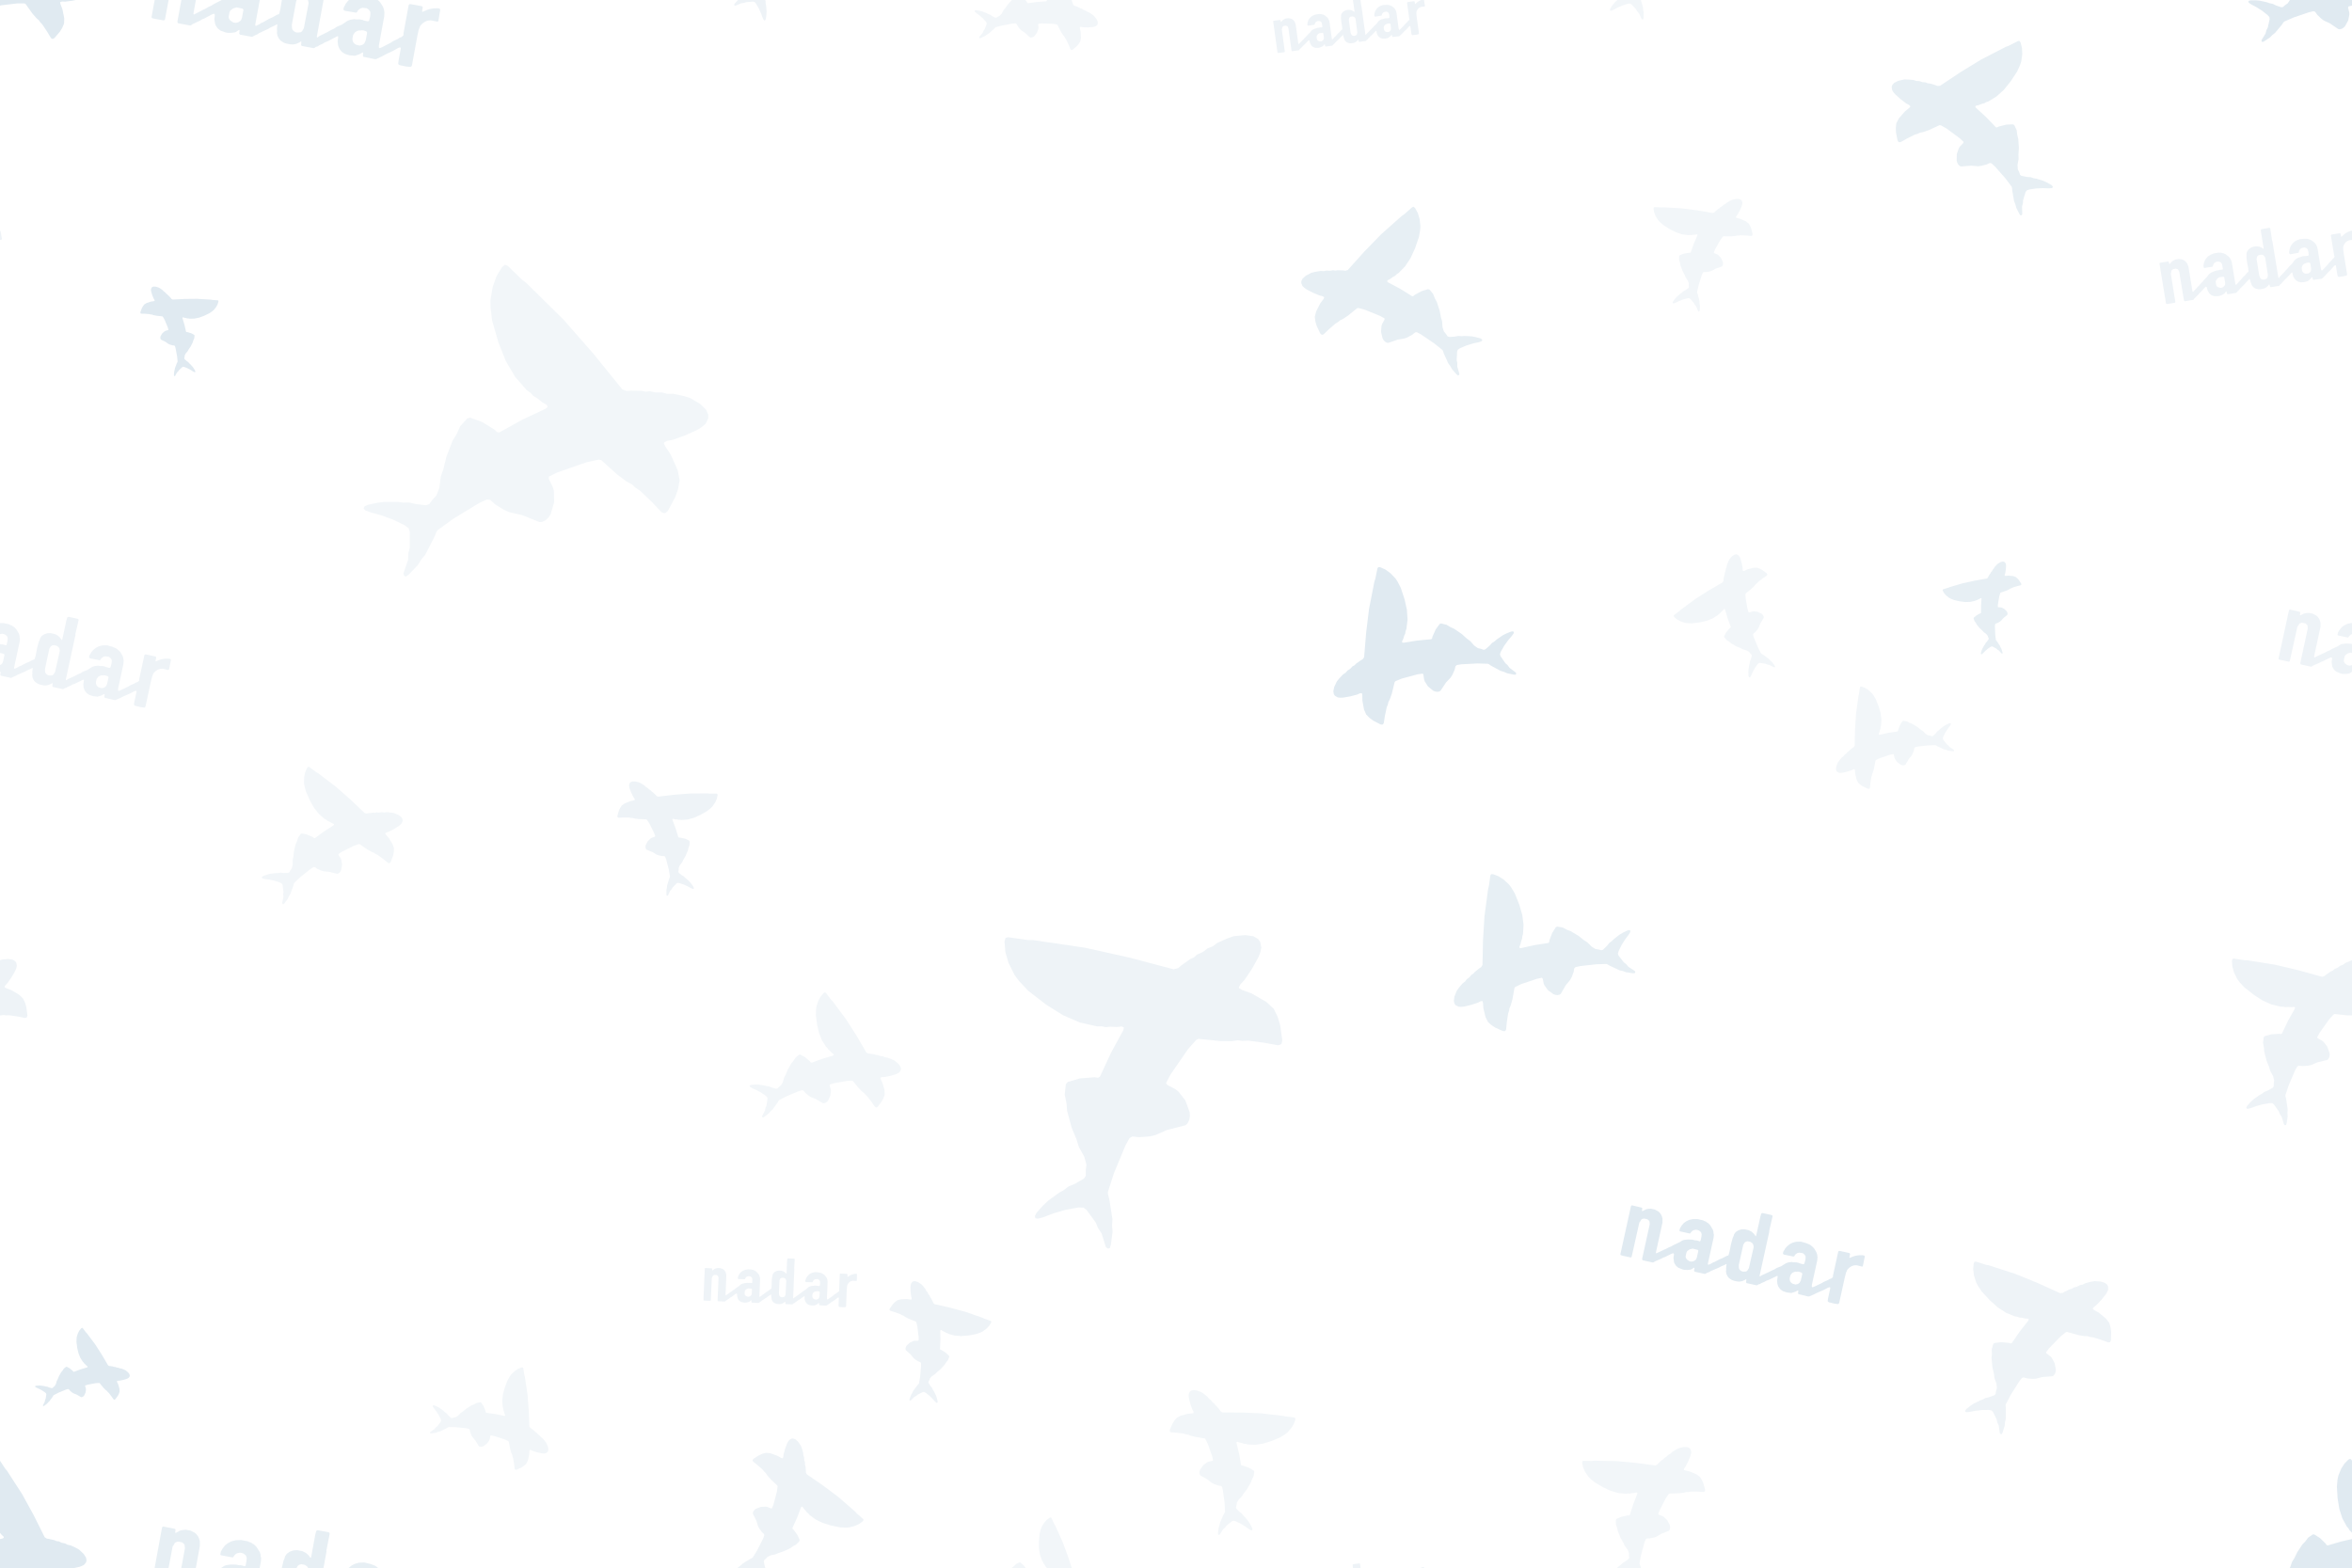
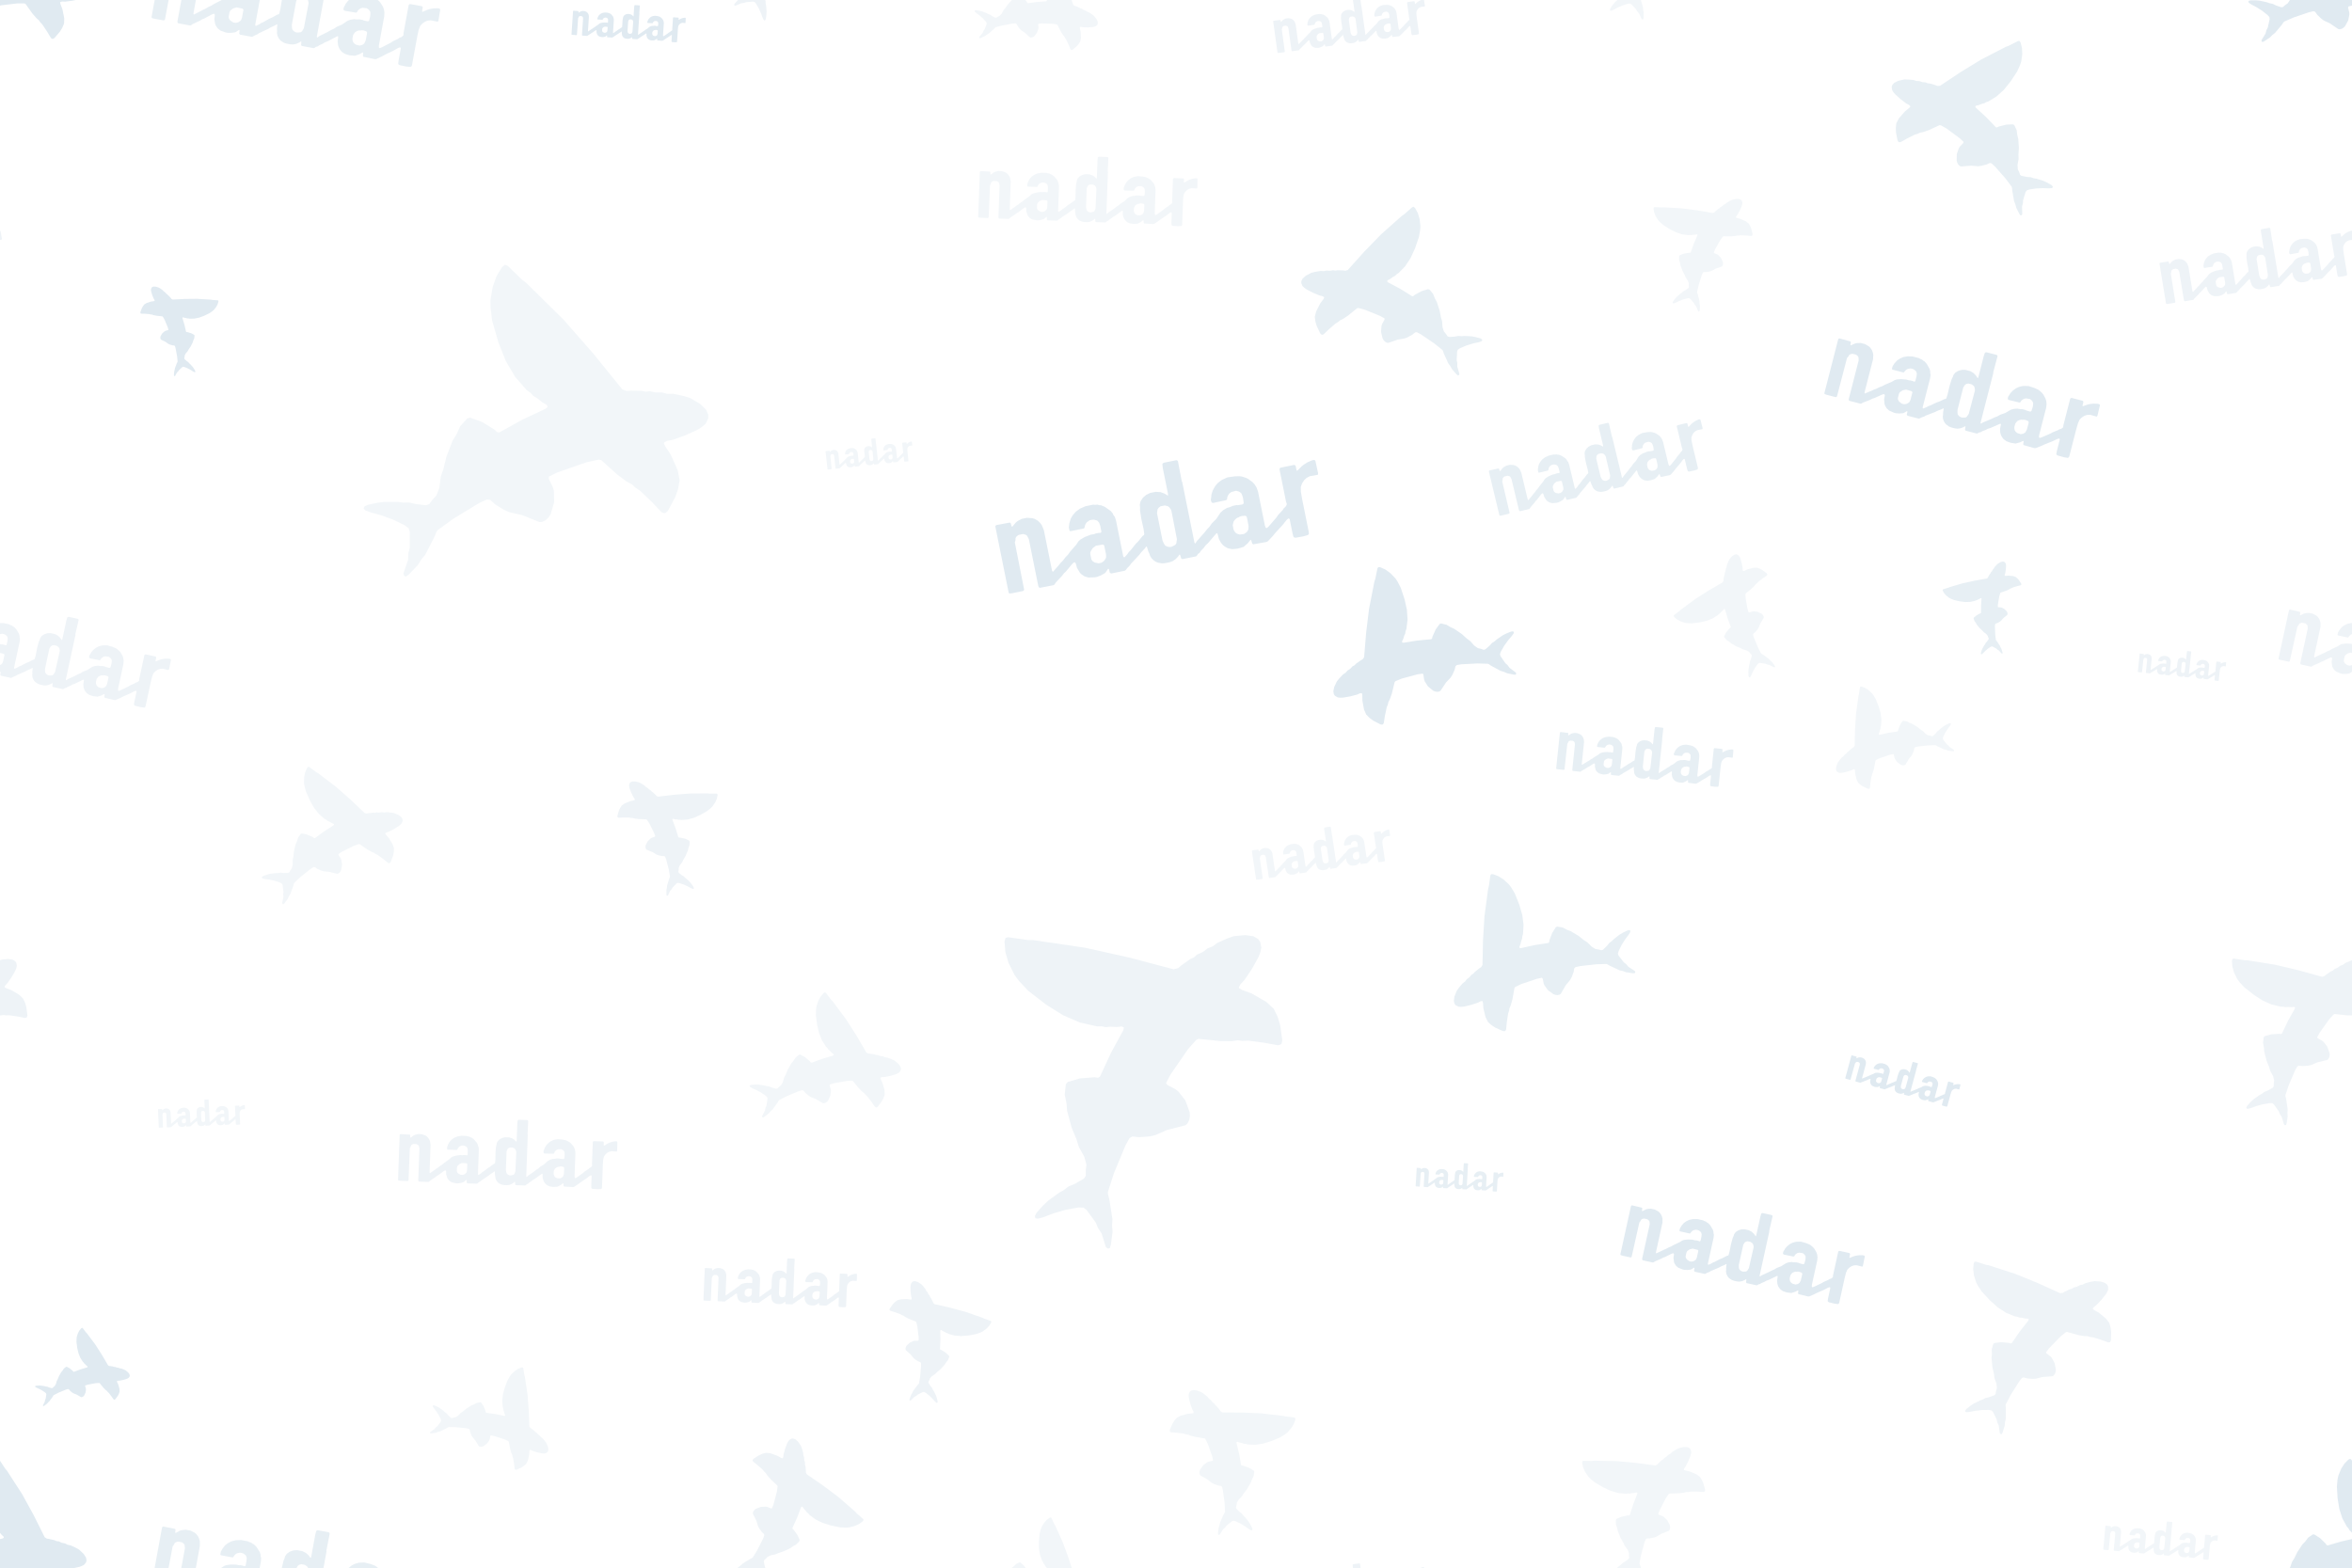
<svg xmlns="http://www.w3.org/2000/svg" width="1080" height="720" viewBox="0 0 1080 720">
  <defs>
    <path id="f" d="M104.2 23.1L101.4 21.9L97.2 21.2L94.6 21.4L90.8 22.0L88.8 22.8L86.9 23.0L84.6 23.9L82.5 24.2L81.2 24.9L79.5 25.2L76.0 26.5L74.5 27.2L72.8 27.2L58.2 18.8L43.5 11.1L25.8 3.4L24.0 2.9L17.2 0.0L16.2 0.0L15.5 1.2L14.8 5.0L14.9 9.2L15.9 14.1L16.9 16.6L19.2 20.9L24.2 27.5L29.2 32.9L34.5 37.1L40.2 40.1L41.8 40.5L43.2 41.2L44.9 41.5L47.1 42.2L49.0 42.5L49.6 43.1L49.1 44.0L42.6 50.8L36.4 58.2L35.6 58.4L34.5 57.9L29.1 56.9L24.5 57.0L23.6 57.6L22.2 61.2L22.0 64.5L21.5 67.2L21.5 73.6L22.1 78.1L22.2 81.1L23.2 85.1L23.2 88.1L22.4 90.1L21.9 92.0L21.0 92.8L17.2 93.8L14.8 94.1L12.6 95.0L10.9 95.4L6.2 97.2L3.8 98.5L0.9 100.4L0.0 101.4L0.0 102.2L0.8 102.6L2.9 102.6L6.8 102.2L11.5 102.1L16.2 102.5L18.0 103.0L18.9 104.1L21.0 109.6L21.2 111.5L22.0 113.9L22.2 119.2L22.8 119.9L23.5 119.9L24.2 118.8L26.0 114.5L26.5 112.0L27.2 109.9L28.0 102.5L28.0 100.6L28.2 99.8L32.1 93.8L38.8 85.1L41.0 82.8L42.2 82.5L44.5 83.4L48.2 84.1L50.5 84.2L55.1 83.5L62.0 83.6L62.9 83.2L63.9 82.1L64.5 80.8L64.8 79.4L64.4 74.8L62.8 71.0L61.9 69.8L59.5 67.6L59.2 66.8L61.6 64.2L70.2 56.9L74.0 54.4L74.9 54.2L82.5 57.1L86.5 58.2L88.8 58.5L90.2 59.1L92.4 59.6L97.9 61.9L102.5 64.1L103.4 64.1L103.9 63.9L104.5 62.8L105.2 57.1L105.1 54.0L104.5 50.8L102.5 47.6L98.1 43.2L95.0 41.0L94.2 40.2L94.2 39.8L95.0 38.9L96.8 37.8L100.5 34.6L104.0 31.0L105.1 29.5L105.9 28.0L106.1 25.8L105.6 24.5Z" />
    <path id="n" fill-rule="evenodd" d="M306.8 26.5L306.5 25.8L305.8 25.3L303.8 25.3L299.2 26.3L295.5 27.7L293.0 29.0L288.5 32.0L288.0 32.0L287.7 31.7L287.7 27.5L287.3 26.7L286.5 26.2L273.8 26.2L272.8 26.5L272.2 27.5L272.2 58.5L272.5 60.8L272.0 61.8L270.7 63.2L268.8 64.3L267.5 65.7L262.5 69.3L260.2 71.5L251.8 78.0L249.7 79.3L248.7 78.8L248.3 76.5L248.3 44.3L247.7 40.0L246.5 36.8L245.0 34.3L241.3 30.3L239.5 29.0L236.2 27.2L234.2 26.5L229.7 25.7L222.8 25.3L217.5 26.5L215.8 27.2L212.7 28.8L209.7 31.2L206.7 34.8L204.7 38.5L204.3 40.2L203.7 41.7L203.3 43.0L203.5 45.3L204.0 45.8L205.0 46.2L217.5 46.0L218.5 45.2L218.8 43.8L219.8 42.2L221.5 40.5L223.7 39.5L228.2 39.2L230.8 40.5L232.5 42.3L233.0 44.2L233.3 47.0L233.0 52.0L232.2 52.8L231.3 53.0L227.0 52.8L226.0 52.5L222.5 52.5L219.2 53.2L216.8 53.3L212.8 54.7L209.8 56.5L204.8 61.5L199.8 64.8L197.0 67.5L194.5 69.2L190.8 72.3L182.8 78.3L181.0 80.2L180.5 79.8L180.3 79.3L180.3 21.2L180.0 20.2L180.2 1.3L179.8 0.5L179.0 0.0L167.0 0.0L165.7 0.5L165.3 1.2L165.0 4.8L165.0 29.2L164.8 30.7L164.5 31.0L161.8 28.5L158.5 26.5L154.2 25.3L148.8 25.3L144.8 26.3L142.2 27.7L140.8 28.7L138.3 31.3L137.0 34.3L136.8 36.7L136.2 39.3L135.8 47.5L136.0 57.3L135.7 62.2L135.0 63.0L133.8 63.5L129.0 67.5L126.0 69.5L120.3 74.3L118.0 75.8L116.7 77.2L113.3 79.7L112.7 79.7L112.2 78.7L112.2 44.7L111.8 40.8L110.8 38.7L110.5 37.2L109.2 34.7L104.5 29.7L101.2 27.5L99.8 27.2L98.2 26.3L95.7 26.0L94.3 25.5L86.8 25.5L81.3 26.7L76.7 28.8L73.3 31.5L70.8 34.3L68.7 38.3L67.5 42.0L67.5 45.0L68.2 45.7L81.2 45.7L81.8 45.2L82.7 43.2L83.7 41.7L85.0 40.5L88.0 39.2L90.5 39.2L92.2 39.5L94.5 40.7L95.2 41.3L96.3 43.3L96.7 46.5L96.7 51.7L96.3 52.5L95.7 52.8L93.5 52.5L91.0 52.5L89.7 52.8L86.3 52.7L80.5 53.7L76.0 55.2L73.8 56.5L71.0 59.3L64.2 64.5L61.5 67.0L59.2 68.5L55.7 71.5L53.2 73.2L51.3 74.8L44.7 79.8L44.2 79.3L44.0 78.3L44.0 39.7L43.0 34.8L41.8 32.3L40.2 30.0L37.7 27.8L35.7 26.7L30.8 25.3L25.8 25.3L21.7 26.5L19.7 27.5L15.7 30.7L15.3 30.7L15.0 30.2L14.8 27.3L14.5 26.8L13.8 26.5L1.0 26.3L0.2 27.0L0.0 27.5L0.0 90.7L0.3 91.5L0.8 91.8L3.3 92.0L13.3 92.0L14.3 91.7L14.8 90.8L15.0 45.7L16.0 43.8L16.5 41.8L17.5 40.7L19.3 39.7L20.2 39.5L24.2 39.5L26.5 40.7L27.5 41.8L28.5 45.3L28.5 90.2L28.8 91.5L29.7 92.2L43.0 92.2L43.7 91.8L45.3 90.2L52.3 85.2L54.8 83.0L56.2 82.3L63.7 76.3L65.2 75.3L66.2 75.0L66.8 75.5L67.2 76.3L67.5 80.7L69.3 85.8L70.3 87.3L72.7 89.8L76.2 91.7L82.2 92.7L84.5 92.7L88.3 92.0L92.2 90.7L93.2 90.0L95.7 87.5L96.3 87.3L96.7 88.0L96.8 91.3L98.0 92.2L111.0 92.2L112.0 91.7L113.7 90.2L116.7 88.2L117.8 87.0L127.3 80.2L129.2 78.5L133.7 75.3L135.0 74.0L135.5 74.0L135.8 74.5L136.2 78.7L136.8 81.2L137.0 83.2L138.0 85.8L139.5 88.0L141.2 89.7L142.8 90.8L146.5 92.3L149.5 92.7L153.7 92.7L156.7 92.3L159.8 91.0L162.7 89.0L164.2 87.5L164.8 87.7L165.2 91.5L166.2 92.2L179.2 92.2L180.0 91.8L181.5 90.3L183.0 89.7L184.7 88.0L188.0 85.7L189.8 84.0L192.7 82.2L202.2 74.8L202.8 74.8L203.2 75.3L203.5 80.5L204.7 84.3L205.7 86.2L207.0 88.0L209.2 90.0L210.3 90.8L214.0 92.3L219.0 92.8L224.7 92.3L229.3 89.7L232.3 87.2L232.7 87.2L233.0 87.7L233.3 90.8L234.0 91.7L246.8 92.0L248.3 91.5L253.5 87.8L257.2 84.8L264.8 79.3L269.3 75.5L271.0 74.5L271.7 74.5L272.3 75.3L272.3 88.8L272.5 92.0L272.8 92.8L274.2 93.5L281.5 93.7L286.3 93.3L287.3 92.3L287.5 90.8L287.5 59.2L287.7 52.2L288.5 47.8L289.7 45.7L290.8 44.2L293.0 42.0L295.5 40.5L298.8 39.5L306.3 39.7L306.7 39.3L307.0 38.3ZM95.7 64.0L96.7 65.0L96.7 73.7L96.3 76.2L95.7 77.3L93.8 79.2L92.3 80.0L90.7 80.5L88.2 80.5L84.7 79.0L83.0 77.3L82.3 75.5L82.3 70.3L82.7 68.8L83.2 68.0L85.5 65.5L89.0 63.8ZM232.3 64.0L233.2 65.0L233.3 66.8L233.2 74.0L232.3 77.3L230.5 79.2L227.7 80.5L223.5 80.2L221.2 79.0L220.0 77.8L219.0 75.7L218.7 74.0L218.8 70.2L220.3 67.0L222.3 65.3L224.3 64.3L225.8 64.2L226.8 63.7L229.0 63.5ZM155.8 39.5L159.8 39.5L162.5 40.7L163.7 42.0L164.7 44.2L165.0 45.7L164.8 72.8L163.5 76.5L162.2 77.8L158.5 78.8L156.7 78.7L154.7 78.0L152.8 76.5L152.0 74.5L151.3 71.5L151.3 45.2L152.5 41.8L153.8 40.5Z" />
  </defs>
  <use href="#f" fill="#eef3f7" transform="translate(935.0 616.9) rotate(-5.5) scale(0.667 0.667) translate(-53.1 -59.9)" />
  <use href="#f" fill="#f2f6f9" transform="translate(868.2 342.5) rotate(-58.8) scale(-0.434 0.434) translate(-53.1 -59.9)" />
  <use href="#f" fill="#f2f6f9" transform="translate(153.1 387.9) rotate(13.7) scale(0.534 0.534) translate(-53.1 -59.9)" />
  <use href="#f" fill="#e7eff4" transform="translate(706.2 443.2) rotate(-58.9) scale(-0.667 0.667) translate(-53.1 -59.9)" />
  <use href="#f" fill="#e0eaf1" transform="translate(38.5 633.3) rotate(29.7) scale(0.334 0.334) translate(-53.1 -59.9)" />
  <use href="#f" fill="#e0eaf1" transform="translate(1118.5 633.3) rotate(29.7) scale(0.334 0.334) translate(-53.1 -59.9)" />
  <use href="#f" fill="#e7eff4" transform="translate(638.2 140.6) rotate(-18.2) scale(-0.667 0.667) translate(-53.1 -59.9)" />
  <use href="#f" fill="#e0eaf1" transform="translate(-2.5 -3.1) rotate(33.6) scale(0.667 0.667) translate(-53.1 -59.9)" />
  <use href="#f" fill="#e0eaf1" transform="translate(-2.5 716.9) rotate(33.6) scale(0.667 0.667) translate(-53.1 -59.9)" />
  <use href="#f" fill="#e0eaf1" transform="translate(1077.5 -3.1) rotate(33.6) scale(0.667 0.667) translate(-53.1 -59.9)" />
  <use href="#f" fill="#e0eaf1" transform="translate(1077.5 716.9) rotate(33.6) scale(0.667 0.667) translate(-53.1 -59.9)" />
  <use href="#f" fill="#f2f6f9" transform="translate(248.0 208.1) rotate(21.1) scale(1.251 1.251) translate(-53.1 -59.9)" />
  <use href="#f" fill="#e7eff4" transform="translate(914.3 278.3) rotate(-39.9) scale(0.334 0.334) translate(-53.1 -59.9)" />
  <use href="#f" fill="#f2f6f9" transform="translate(226.5 655.4) rotate(58.0) scale(0.434 0.434) translate(-53.1 -59.9)" />
  <use href="#f" fill="#eef3f7" transform="translate(359.2 -25.9) rotate(64.5) scale(-0.534 0.534) translate(-53.1 -59.9)" />
  <use href="#f" fill="#eef3f7" transform="translate(359.2 694.1) rotate(64.5) scale(-0.534 0.534) translate(-53.1 -59.9)" />
  <use href="#f" fill="#eef3f7" transform="translate(525.8 491.1) rotate(-15.1) scale(1.251 1.251) translate(-53.1 -59.9)" />
  <use href="#f" fill="#eef3f7" transform="translate(425.8 615.2) rotate(42.7) scale(-0.434 0.434) translate(-53.1 -59.9)" />
  <use href="#f" fill="#f2f6f9" transform="translate(476.9 6.9) rotate(42.2) scale(0.434 0.434) translate(-53.1 -59.9)" />
  <use href="#f" fill="#f2f6f9" transform="translate(476.9 726.9) rotate(42.2) scale(0.434 0.434) translate(-53.1 -59.9)" />
  <use href="#f" fill="#e0eaf1" transform="translate(80.2 150.3) rotate(27.0) scale(-0.334 0.334) translate(-53.1 -59.9)" />
  <use href="#f" fill="#f2f6f9" transform="translate(783.4 114.1) rotate(-20.3) scale(0.434 0.434) translate(-53.1 -59.9)" />
  <use href="#f" fill="#e0eaf1" transform="translate(651.8 303.4) rotate(-55.4) scale(-0.667 0.667) translate(-53.1 -59.9)" />
  <use href="#f" fill="#f2f6f9" transform="translate(799.0 282.0) rotate(-60.0) scale(0.434 0.434) translate(-53.1 -59.9)" />
  <use href="#f" fill="#f2f6f9" transform="translate(561.7 -50.9) rotate(30.1) scale(-0.534 0.534) translate(-53.1 -59.9)" />
  <use href="#f" fill="#f2f6f9" transform="translate(561.7 669.1) rotate(30.1) scale(-0.534 0.534) translate(-53.1 -59.9)" />
  <use href="#f" fill="#eef3f7" transform="translate(304.5 382.3) rotate(23.1) scale(-0.434 0.434) translate(-53.1 -59.9)" />
  <use href="#f" fill="#eef3f7" transform="translate(-21.1 473.0) rotate(-14.4) scale(0.667 0.667) translate(-53.1 -59.9)" />
  <use href="#f" fill="#eef3f7" transform="translate(1058.9 473.0) rotate(-14.4) scale(0.667 0.667) translate(-53.1 -59.9)" />
  <use href="#f" fill="#f2f6f9" transform="translate(757.0 -26.8) rotate(-22.4) scale(0.534 0.534) translate(-53.1 -59.9)" />
  <use href="#f" fill="#f2f6f9" transform="translate(757.0 693.2) rotate(-22.4) scale(0.534 0.534) translate(-53.1 -59.9)" />
  <use href="#f" fill="#f2f6f9" transform="translate(380.0 493.3) rotate(29.8) scale(0.534 0.534) translate(-53.1 -59.9)" />
  <use href="#f" fill="#e7eff4" transform="translate(905.4 60.3) rotate(-3.8) scale(-0.667 0.667) translate(-53.1 -59.9)" />
  <use href="#f" fill="#e7eff4" transform="translate(905.4 780.3) rotate(-3.8) scale(-0.667 0.667) translate(-53.1 -59.9)" />
  <use href="#n" fill="#e0eaf1" transform="translate(801.1 572.5) rotate(12.4) scale(0.358) translate(-153.5 -46.9)" />
  <use href="#n" fill="#eef3f7" transform="translate(619.9 9.4) rotate(-7.9) scale(0.228) translate(-153.5 -46.9)" />
  <use href="#n" fill="#eef3f7" transform="translate(619.9 729.4) rotate(-7.9) scale(0.228) translate(-153.5 -46.9)" />
  <use href="#n" fill="#e7eff4" transform="translate(136.8 1.3) rotate(10.4) scale(0.423) translate(-153.5 -46.9)" />
  <use href="#n" fill="#e7eff4" transform="translate(136.8 721.3) rotate(10.4) scale(0.423) translate(-153.5 -46.9)" />
  <use href="#n" fill="#eef3f7" transform="translate(-43.1 119.4) rotate(-9.3) scale(0.293) translate(-153.5 -46.9)" />
  <use href="#n" fill="#eef3f7" transform="translate(1036.9 119.4) rotate(-9.3) scale(0.293) translate(-153.5 -46.9)" />
  <use href="#n" fill="#eef3f7" transform="translate(23.3 298.7) rotate(12.2) scale(0.358) translate(-153.5 -46.9)" />
  <use href="#n" fill="#eef3f7" transform="translate(1103.3 298.7) rotate(12.2) scale(0.358) translate(-153.5 -46.9)" />
  <use href="#n" fill="#eef3f7" transform="translate(358.4 588.5) rotate(2.4) scale(0.228) translate(-153.5 -46.9)" />
+   <use href="#n" fill="#e0eaf1" transform="translate(288.8 10.1) rotate(3.8) scale(0.169) translate(-153.5 -46.9)" />
+   <use href="#n" fill="#e0eaf1" transform="translate(288.8 730.1) rotate(3.8) scale(0.169) translate(-153.5 -46.9)" />
+   <use href="#n" fill="#f2f6f9" transform="translate(92.6 511.2) rotate(-2.5) scale(0.130) translate(-153.5 -46.9)" />
+   <use href="#n" fill="#eef3f7" transform="translate(233.3 529.4) rotate(2.1) scale(0.326) translate(-153.5 -46.9)" />
+   <use href="#n" fill="#f2f6f9" transform="translate(399.2 207.7) rotate(-6.2) scale(0.130) translate(-153.5 -46.9)" />
+   <use href="#n" fill="#e0eaf1" transform="translate(532.5 236.3) rotate(-11.4) scale(0.489) translate(-153.5 -46.9)" />
+   <use href="#n" fill="#e0eaf1" transform="translate(874.3 494.8) rotate(15.2) scale(0.169) translate(-153.5 -46.9)" />
+   <use href="#n" fill="#e0eaf1" transform="translate(902.2 178.8) rotate(14.4) scale(0.404) translate(-153.5 -46.9)" />
+   <use href="#n" fill="#f2f6f9" transform="translate(607.0 390.1) rotate(-8.5) scale(0.208) translate(-153.5 -46.9)" />
+   <use href="#n" fill="#e7eff4" transform="translate(755.6 345.7) rotate(6.0) scale(0.261) translate(-153.5 -46.9)" />
+   <use href="#n" fill="#f2f6f9" transform="translate(499.7 87.1) rotate(2.1) scale(0.326) translate(-153.5 -46.9)" />
+   <use href="#n" fill="#f2f6f9" transform="translate(499.7 807.1) rotate(2.1) scale(0.326) translate(-153.5 -46.9)" />
+   <use href="#n" fill="#e7eff4" transform="translate(733.8 211.0) rotate(-13.5) scale(0.326) translate(-153.5 -46.9)" />
+   <use href="#n" fill="#f2f6f9" transform="translate(992.3 -13.5) rotate(5.2) scale(0.169) translate(-153.5 -46.9)" />
+   <use href="#n" fill="#f2f6f9" transform="translate(992.3 706.5) rotate(5.2) scale(0.169) translate(-153.5 -46.9)" />
+   <use href="#n" fill="#eef3f7" transform="translate(1002.1 304.9) rotate(6.0) scale(0.130) translate(-153.5 -46.9)" />
+   <use href="#n" fill="#e7eff4" transform="translate(670.3 540.2) rotate(3.4) scale(0.130) translate(-153.5 -46.9)" />
</svg>
